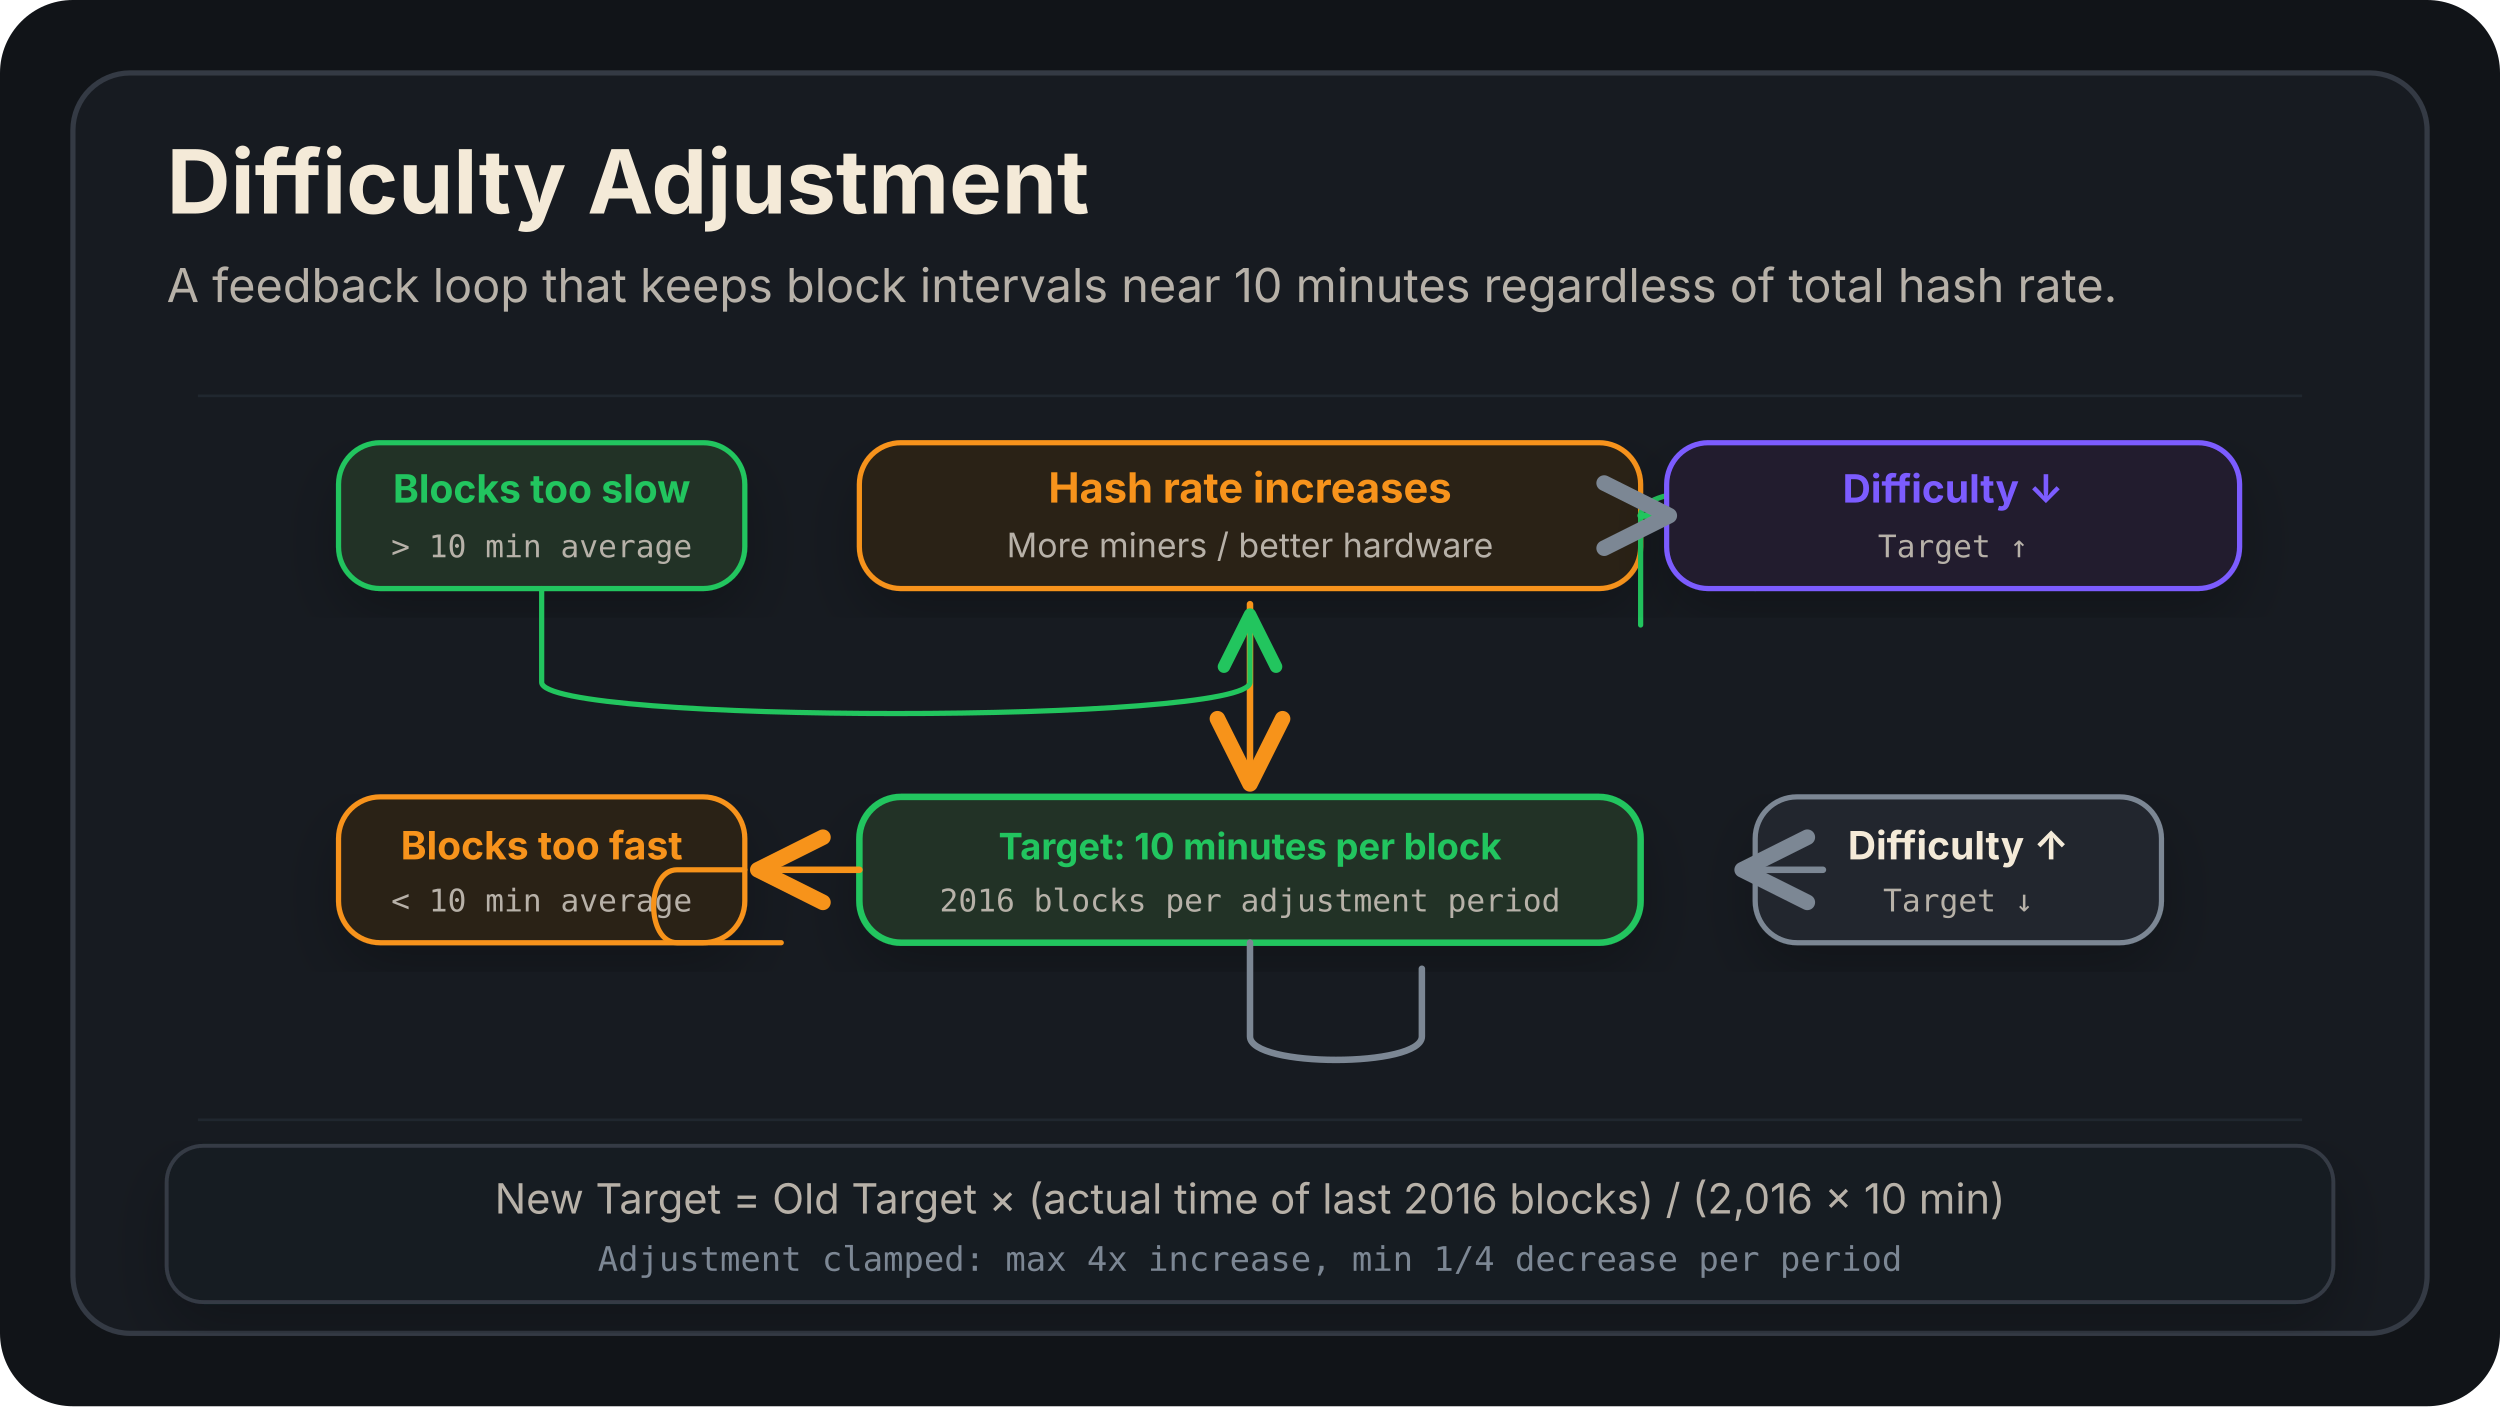
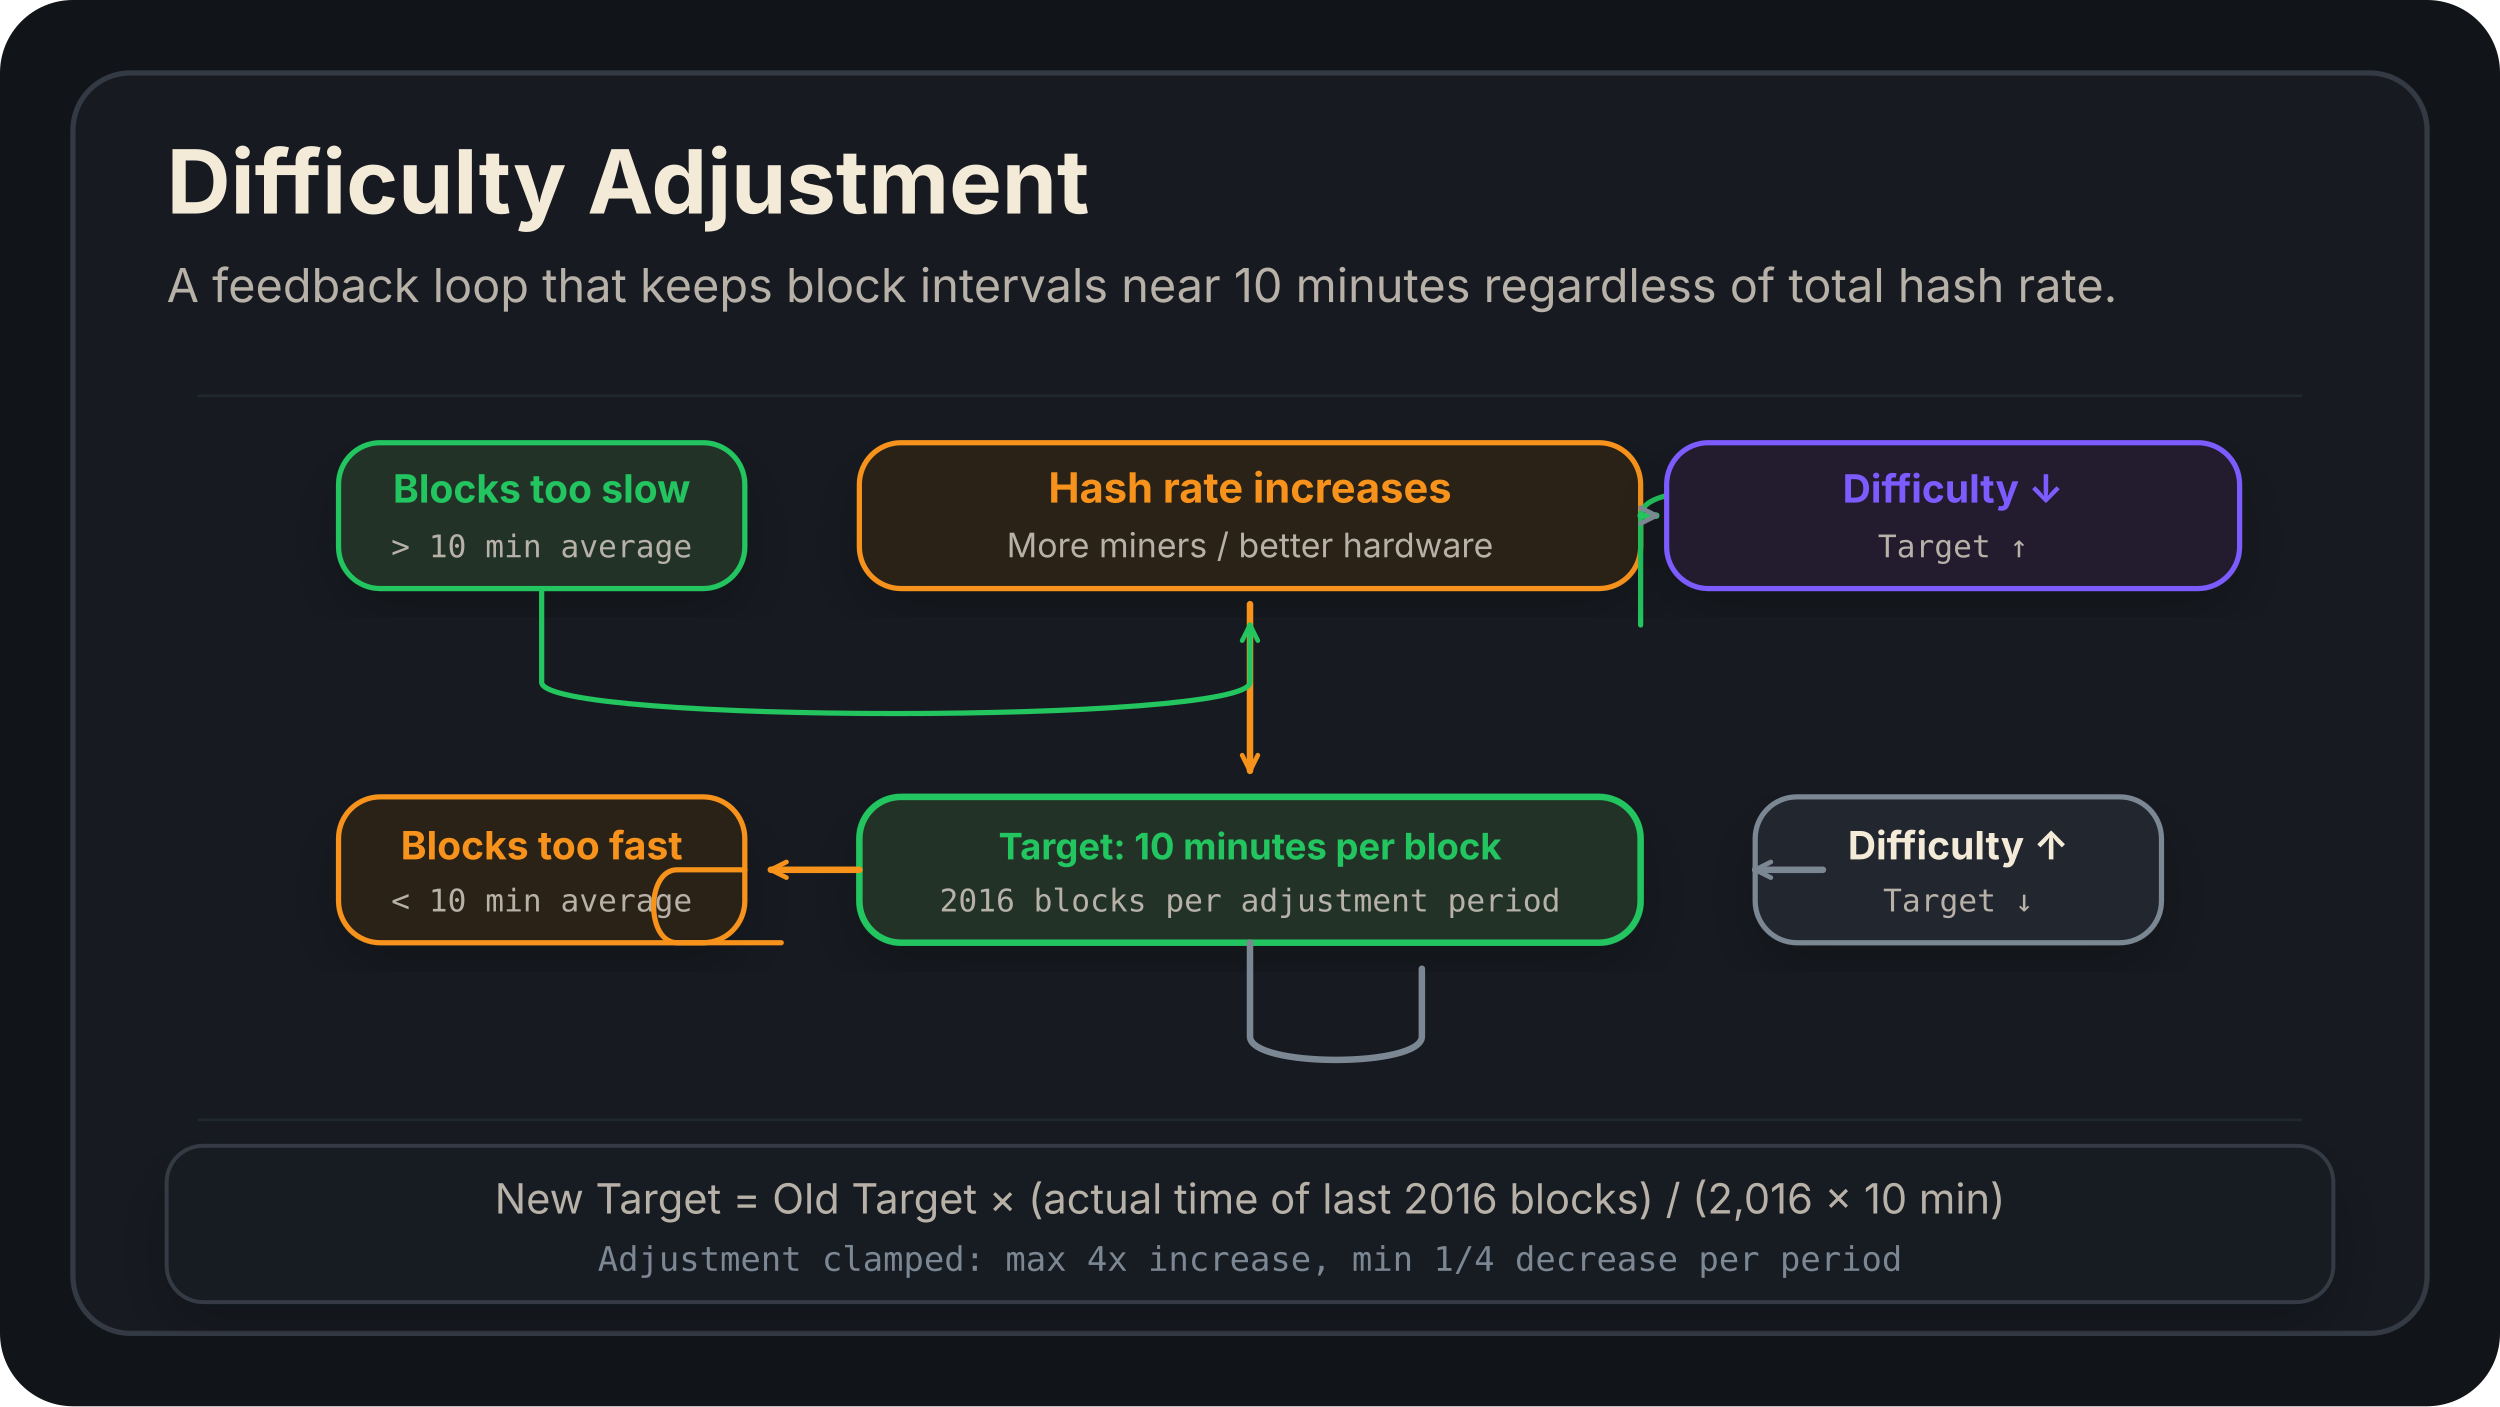
<svg xmlns="http://www.w3.org/2000/svg" width="960" height="540" viewBox="0 0 960 540" fill="none" role="img" aria-labelledby="title desc">
  <defs>
    <filter id="soft" x="-20%" y="-20%" width="140%" height="140%">
      <feDropShadow dx="0" dy="10" stdDeviation="12" flood-color="#000000" flood-opacity="0.24" />
    </filter>
-     <marker id="arrow-orange" markerWidth="14" markerHeight="14" refX="10" refY="7" orient="auto">
-       <path d="M2 2L12 7L2 12" fill="none" stroke="#F7931A" stroke-width="2.4" stroke-linecap="round" stroke-linejoin="round" />
+     <marker id="arrow-orange" markerWidth="10" markerHeight="10" refX="8" refY="5" orient="auto" markerUnits="userSpaceOnUse">
+       <path d="M2 2L8 5L2 8" fill="none" stroke="#F7931A" stroke-width="1.8" stroke-linecap="round" stroke-linejoin="round" />
    </marker>
-     <marker id="arrow-green" markerWidth="14" markerHeight="14" refX="10" refY="7" orient="auto">
-       <path d="M2 2L12 7L2 12" fill="none" stroke="#22C55E" stroke-width="2.4" stroke-linecap="round" stroke-linejoin="round" />
+     <marker id="arrow-green" markerWidth="10" markerHeight="10" refX="8" refY="5" orient="auto" markerUnits="userSpaceOnUse">
+       <path d="M2 2L8 5L2 8" fill="none" stroke="#22C55E" stroke-width="1.8" stroke-linecap="round" stroke-linejoin="round" />
    </marker>
-     <marker id="arrow-muted" markerWidth="14" markerHeight="14" refX="10" refY="7" orient="auto">
-       <path d="M2 2L12 7L2 12" fill="none" stroke="#7C8794" stroke-width="2.4" stroke-linecap="round" stroke-linejoin="round" />
+     <marker id="arrow-muted" markerWidth="10" markerHeight="10" refX="8" refY="5" orient="auto" markerUnits="userSpaceOnUse">
+       <path d="M2 2L8 5L2 8" fill="none" stroke="#7C8794" stroke-width="1.8" stroke-linecap="round" stroke-linejoin="round" />
    </marker>
  </defs>
  <rect width="960" height="540" rx="28" fill="#111418" />
  <rect x="28" y="28" width="904" height="484" rx="22" fill="#171B21" stroke="#343A44" stroke-width="2" />
  <text x="64" y="82" fill="#F4EAD8" font-family="Inter, Arial, sans-serif" font-size="34" font-weight="700">Difficulty Adjustment</text>
  <text x="64" y="116" fill="#B7B1A8" font-family="Inter, Arial, sans-serif" font-size="18">A feedback loop that keeps block intervals near 10 minutes regardless of total hash rate.</text>
  <g stroke="#28313B" stroke-width="1" opacity="0.55">
    <path d="M76 152H884" />
    <path d="M76 430H884" />
  </g>
  <g filter="url(#soft)">
    <rect x="330" y="306" width="300" height="56" rx="16" fill="#203327" stroke="#22C55E" stroke-width="2.5" />
    <text x="480" y="330" text-anchor="middle" fill="#22C55E" font-family="Inter, Arial, sans-serif" font-size="14" font-weight="700">Target: 10 minutes per block</text>
    <text x="480" y="350" text-anchor="middle" fill="#B7B1A8" font-family="JetBrains Mono, monospace" font-size="12">2016 blocks per adjustment period</text>
  </g>
  <g filter="url(#soft)">
    <rect x="330" y="170" width="300" height="56" rx="16" fill="#2A2116" stroke="#F7931A" stroke-width="2" />
    <text x="480" y="193" text-anchor="middle" fill="#F7931A" font-family="Inter, Arial, sans-serif" font-size="16" font-weight="700">Hash rate increases</text>
    <text x="480" y="214" text-anchor="middle" fill="#B7B1A8" font-family="Inter, Arial, sans-serif" font-size="13">More miners / better hardware</text>
  </g>
  <path d="M480 232V296" stroke="#F7931A" stroke-width="2.5" stroke-linecap="round" marker-end="url(#arrow-orange)" />
  <g filter="url(#soft)">
    <rect x="130" y="306" width="156" height="56" rx="16" fill="#2A2116" stroke="#F7931A" stroke-width="2" />
    <text x="208" y="330" text-anchor="middle" fill="#F7931A" font-family="Inter, Arial, sans-serif" font-size="15" font-weight="700">Blocks too fast</text>
    <text x="208" y="350" text-anchor="middle" fill="#B7B1A8" font-family="JetBrains Mono, monospace" font-size="12">&lt; 10 min average</text>
  </g>
  <path d="M330 334H296" stroke="#F7931A" stroke-width="2.5" stroke-linecap="round" marker-end="url(#arrow-orange)" />
  <g filter="url(#soft)">
    <rect x="674" y="306" width="156" height="56" rx="16" fill="#20252D" stroke="#7C8794" stroke-width="2" />
    <text x="752" y="330" text-anchor="middle" fill="#F4EAD8" font-family="Inter, Arial, sans-serif" font-size="15" font-weight="700">Difficulty ↑</text>
    <text x="752" y="350" text-anchor="middle" fill="#B7B1A8" font-family="JetBrains Mono, monospace" font-size="12">Target ↓</text>
  </g>
  <path d="M480 362V398 C480 410, 546 410, 546 398 L546 372" stroke="#7C8794" stroke-width="2.5" fill="none" stroke-linecap="round" />
  <path d="M286 334H260 C248 334, 248 362, 260 362H300" stroke="#F7931A" stroke-width="2" fill="none" stroke-linecap="round" />
  <path d="M700 334H674" stroke="#7C8794" stroke-width="2.5" stroke-linecap="round" marker-end="url(#arrow-muted)" />
  <g filter="url(#soft)">
    <rect x="130" y="170" width="156" height="56" rx="16" fill="#203327" stroke="#22C55E" stroke-width="2" />
    <text x="208" y="193" text-anchor="middle" fill="#22C55E" font-family="Inter, Arial, sans-serif" font-size="15" font-weight="700">Blocks too slow</text>
    <text x="208" y="214" text-anchor="middle" fill="#B7B1A8" font-family="JetBrains Mono, monospace" font-size="12">&gt; 10 min average</text>
  </g>
  <path d="M208 226V262 C208 278, 480 278, 480 262 V240" stroke="#22C55E" stroke-width="2" fill="none" stroke-linecap="round" marker-end="url(#arrow-green)" />
  <path d="M674 226V198 C674 186, 630 186, 630 198 V240" stroke="#22C55E" stroke-width="2" fill="none" stroke-linecap="round" />
  <g filter="url(#soft)">
    <rect x="640" y="170" width="220" height="56" rx="16" fill="#201A2E" stroke="#7C5CFF" stroke-width="2" />
    <text x="750" y="193" text-anchor="middle" fill="#7C5CFF" font-family="Inter, Arial, sans-serif" font-size="15" font-weight="700">Difficulty ↓</text>
    <text x="750" y="214" text-anchor="middle" fill="#B7B1A8" font-family="JetBrains Mono, monospace" font-size="12">Target ↑</text>
  </g>
  <path d="M630 198H636" stroke="#22C55E" stroke-width="2.5" stroke-linecap="round" marker-end="url(#arrow-muted)" />
  <g filter="url(#soft)">
    <rect x="64" y="440" width="832" height="60" rx="14" fill="#171B21" stroke="#343A44" stroke-width="1.5" />
    <text x="480" y="466" text-anchor="middle" fill="#B7B1A8" font-family="Inter, Arial, sans-serif" font-size="16">
      New Target = Old Target × (actual time of last 2016 blocks) / (2,016 × 10 min)
    </text>
    <text x="480" y="488" text-anchor="middle" fill="#7C8794" font-family="JetBrains Mono, monospace" font-size="13">
      Adjustment clamped: max 4x increase, min 1/4 decrease per period
    </text>
  </g>
</svg>
